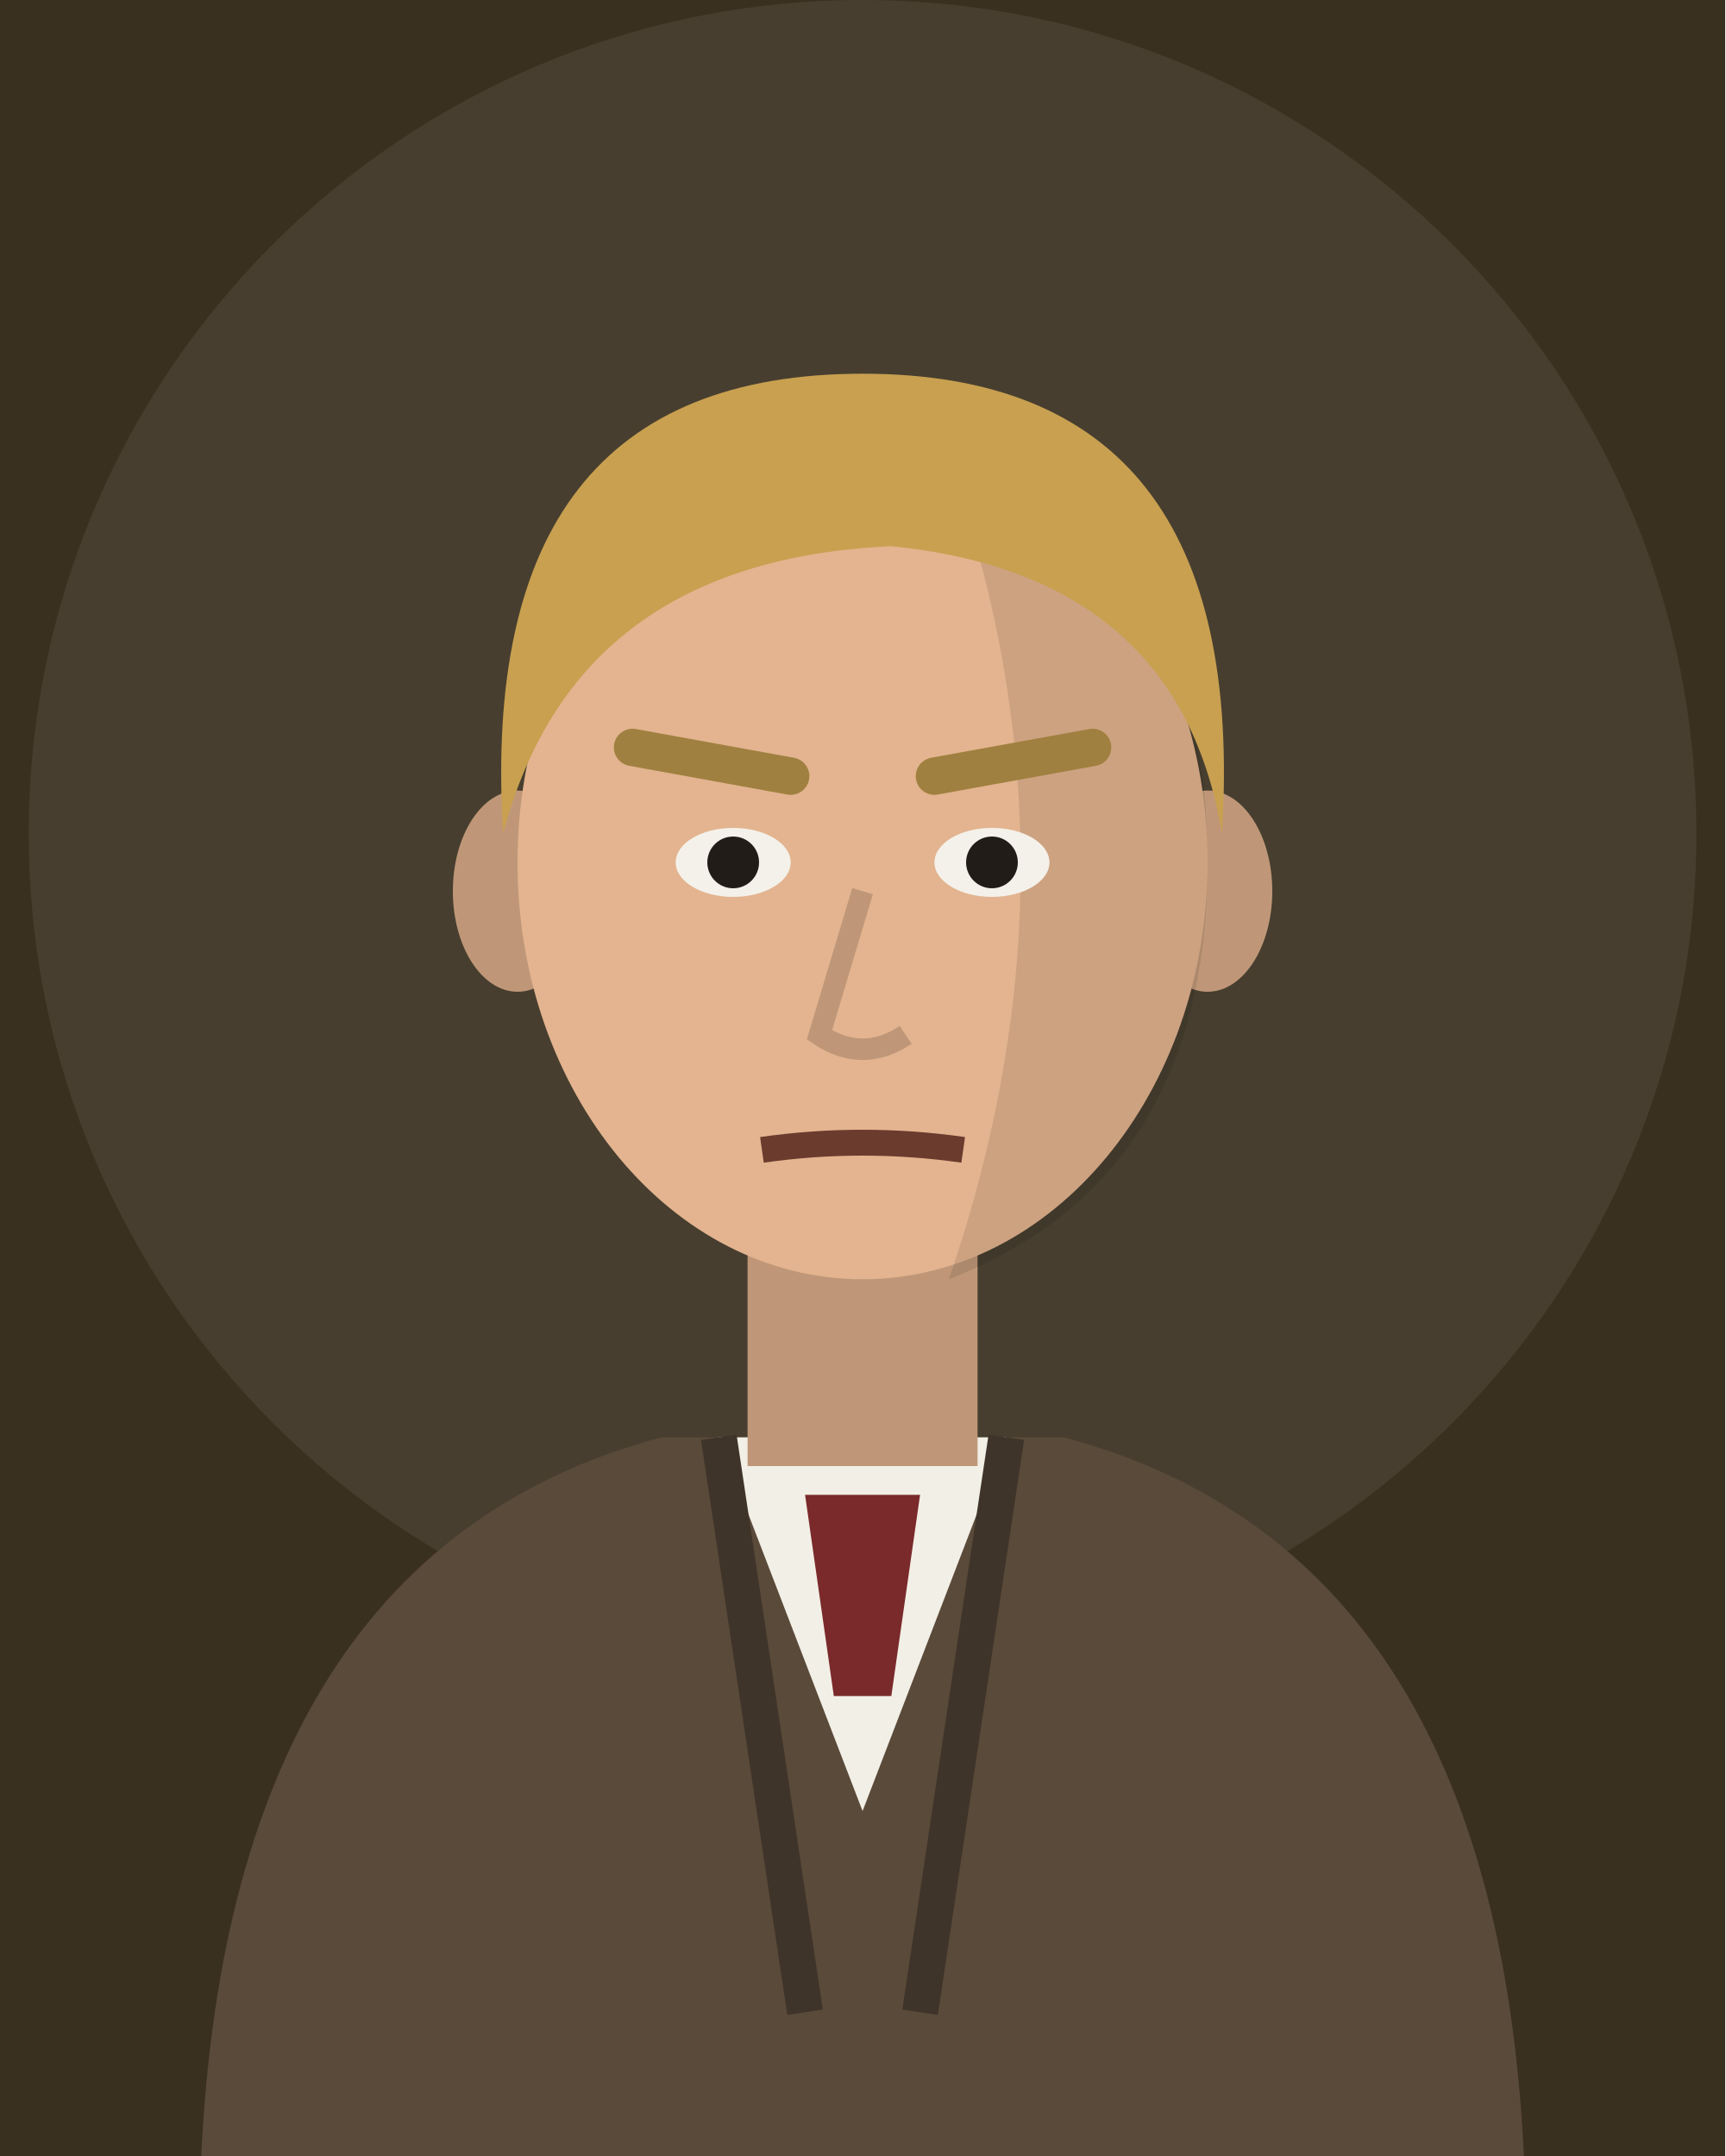
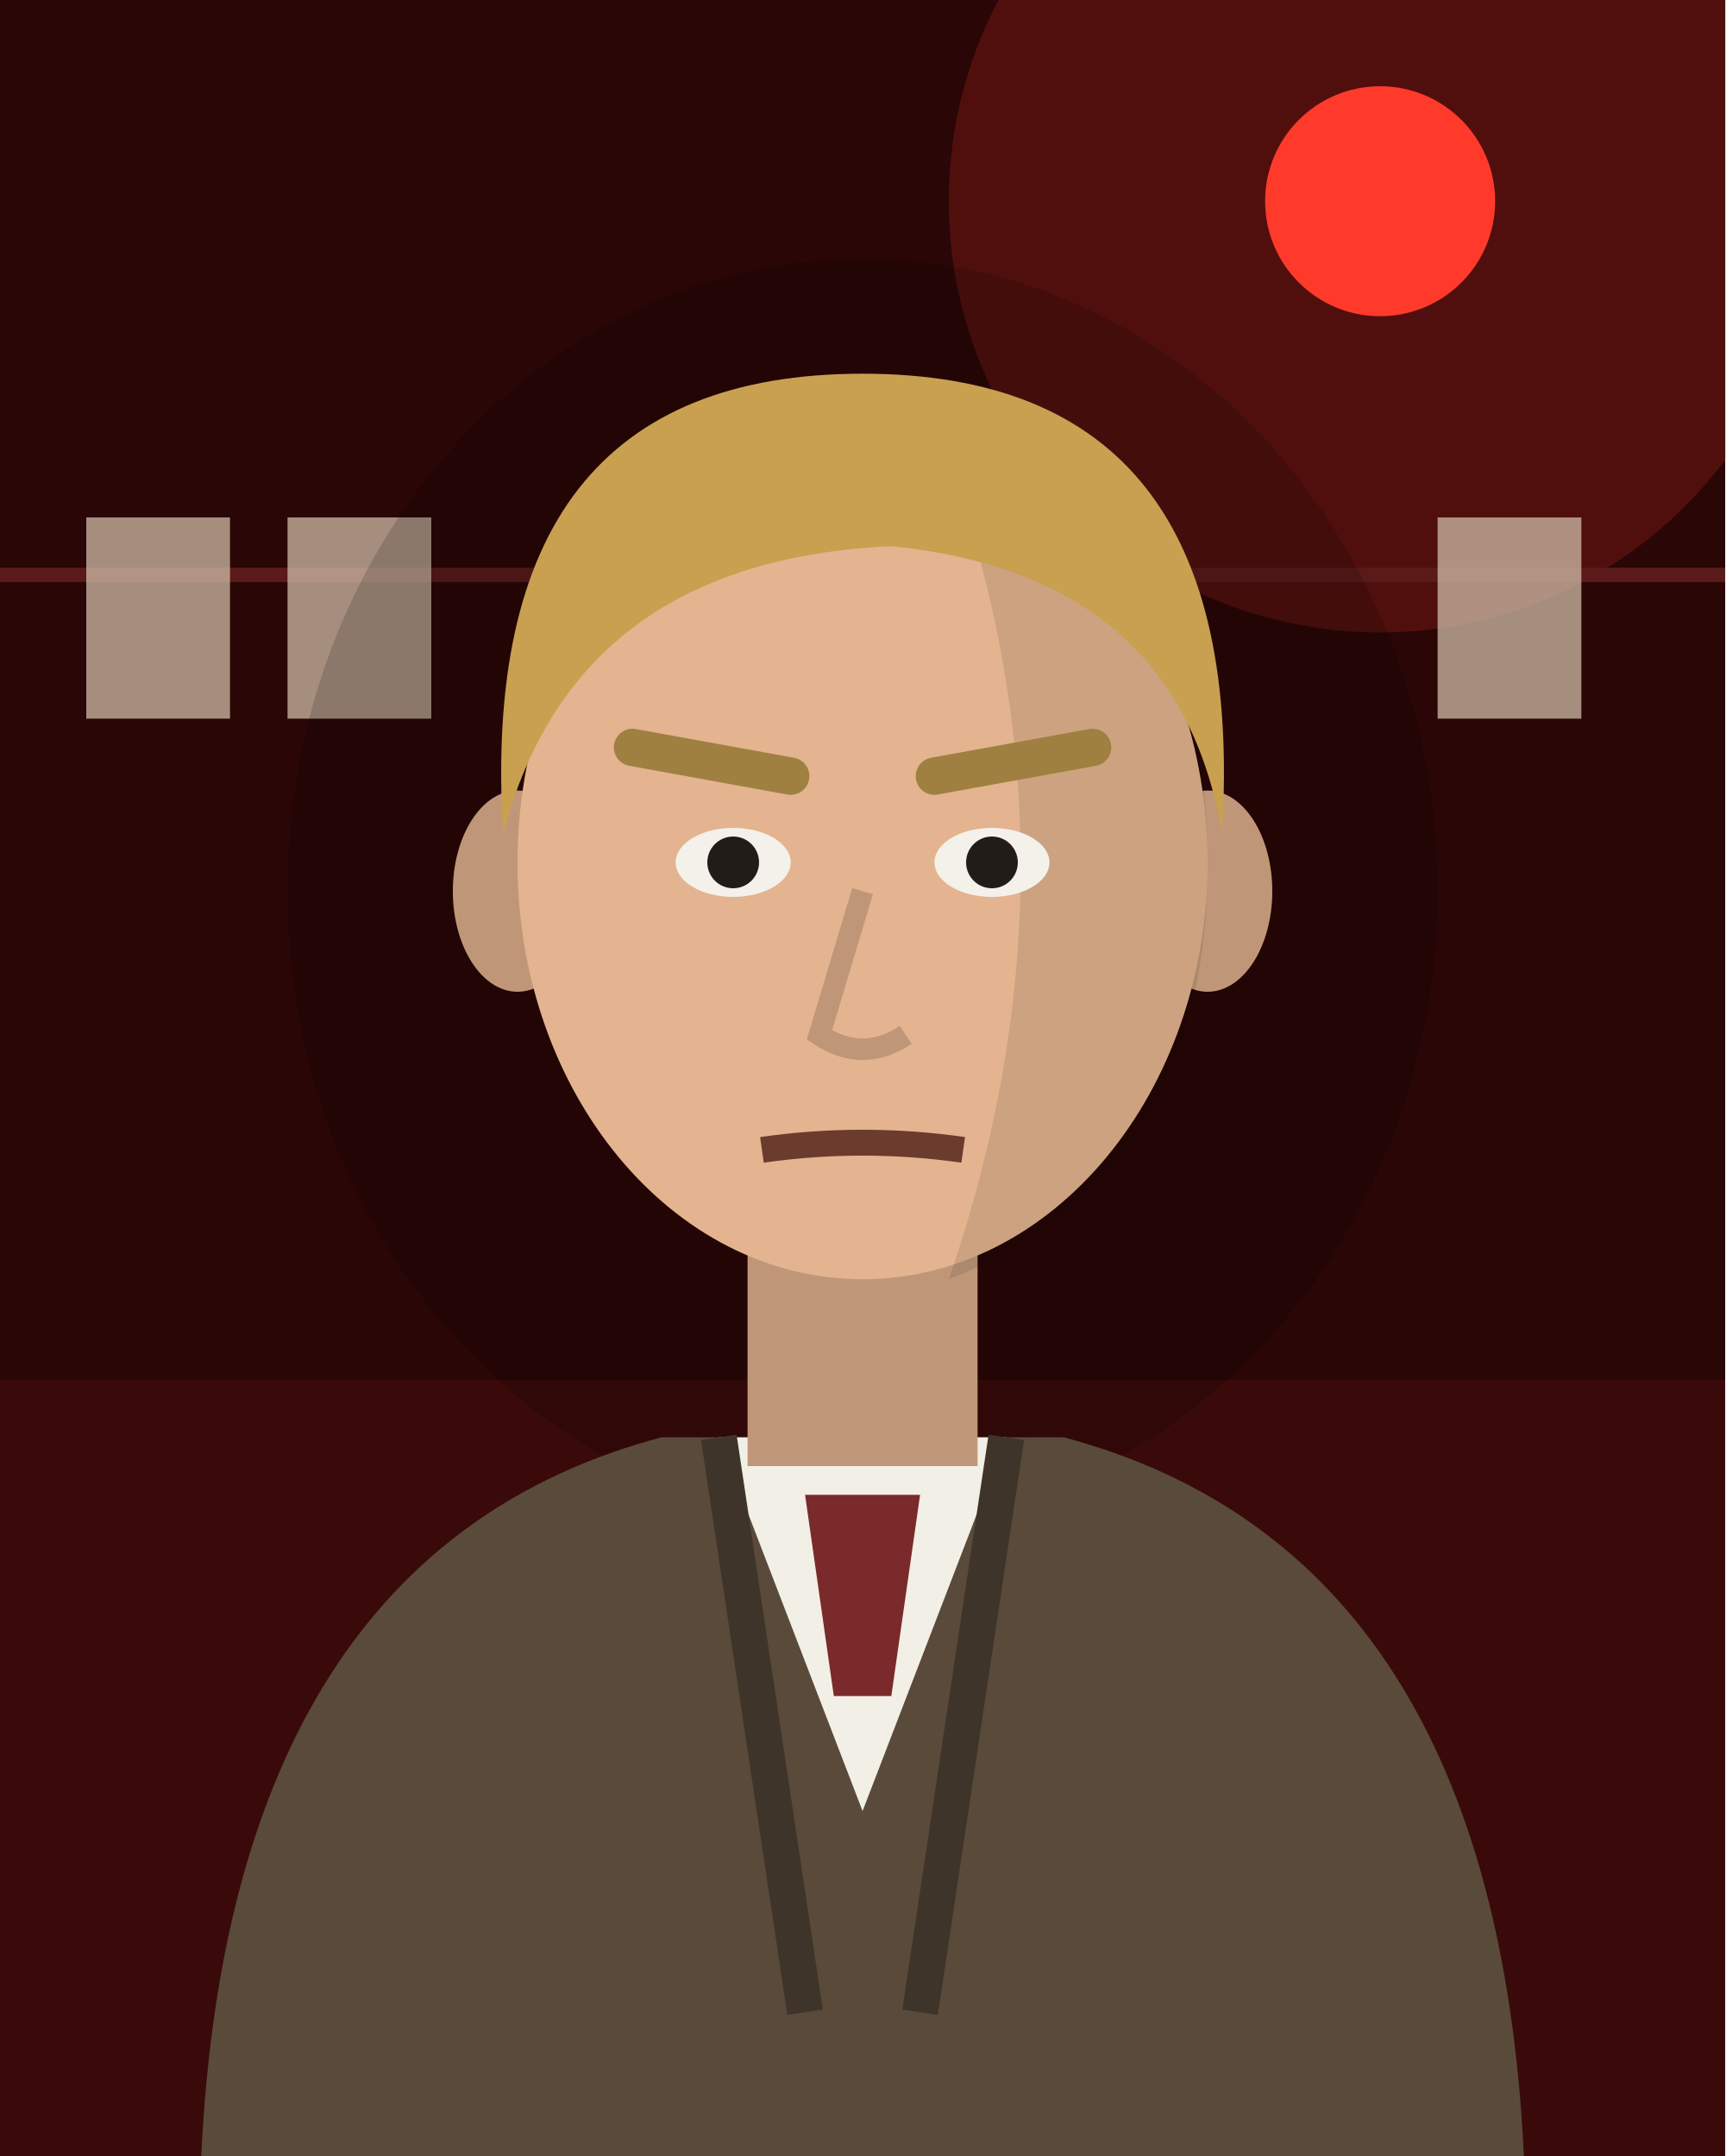
<svg xmlns="http://www.w3.org/2000/svg" viewBox="0 0 120 150" role="img" aria-label="Reginald Pike">
  <style>.fx{transform-box:fill-box;transform-origin:center}.tw{animation:tw 3s ease-in-out infinite}.pu{animation:pu 4s ease-in-out infinite}@keyframes tw{50%{opacity:.25}}@keyframes pu{50%{opacity:.55}}@keyframes spin{to{transform:rotate(360deg)}}@media (prefers-reduced-motion:reduce){*{animation:none!important}}</style>
-   <rect width="120" height="150" fill="#3a3020" />
-   <circle cx="60" cy="58" r="58" fill="#fff" opacity=".07" />
+   <rect width="120" height="150" fill="#2a0606" />
+   <circle cx="96" cy="14" r="8" fill="#ff3a2a" />
+   <circle cx="96" cy="14" r="30" fill="#ff3a2a" opacity=".18" />
+   <path d="M0 40 H120" stroke="#5a1a1a" stroke-width="1" />
+   <g fill="#d8c8b0" opacity=".7">
+     <rect x="6" y="36" width="10" height="14" />
+     <rect x="20" y="36" width="10" height="14" />
+     <rect x="100" y="36" width="10" height="14" />
+   </g>
+   <rect x="0" y="96" width="120" height="54" fill="#3a0a0a" />
+   <ellipse cx="60" cy="62" rx="40" ry="44" fill="#000" opacity=".16" />
  <path d="M14 150 Q16 108 46 100 H74 Q104 108 106 150Z" fill="#5a4a3a" />
  <path d="M50 100 L60 126 L70 100Z" fill="#f2efe6" />
  <path d="M56 104 L64 104 L62 118 L58 118Z" fill="#7a2a2a" />
  <path d="M50 100 L56 140 M70 100 L64 140" stroke="#3f3429" stroke-width="2.5" />
  <rect x="52" y="86" width="16" height="16" fill="#bf9778" />
  <ellipse cx="36" cy="62" rx="4.5" ry="7" fill="#bf9778" />
  <ellipse cx="84" cy="62" rx="4.5" ry="7" fill="#bf9778" />
  <ellipse cx="60" cy="60" rx="24" ry="29" fill="#e3b48f" />
  <path d="M66 32 Q84 38 84 60 Q84 82 66 89 Q76 60 66 32Z" fill="#000" opacity=".1" />
  <path d="M35 58 Q33 26 60 26 Q87 26 85 58 Q82 40 62 38 Q40 39 35 58Z" fill="#c8a050" />
  <path d="M44 52 L55 54 M65 54 L76 52" stroke="#a08040" stroke-width="2.6" stroke-linecap="round" />
  <ellipse cx="51" cy="60" rx="4" ry="2.4" fill="#f4f1ea" />
  <circle cx="51" cy="60" r="1.8" fill="#221c18" />
  <ellipse cx="69" cy="60" rx="4" ry="2.4" fill="#f4f1ea" />
  <circle cx="69" cy="60" r="1.8" fill="#221c18" />
  <path d="M60 62 L57 72 Q60 74 63 72" fill="none" stroke="#bf9778" stroke-width="1.5" />
  <path d="M53 80 Q60 79 67 80" stroke="#6b3b2e" stroke-width="1.8" fill="none" />
</svg>
